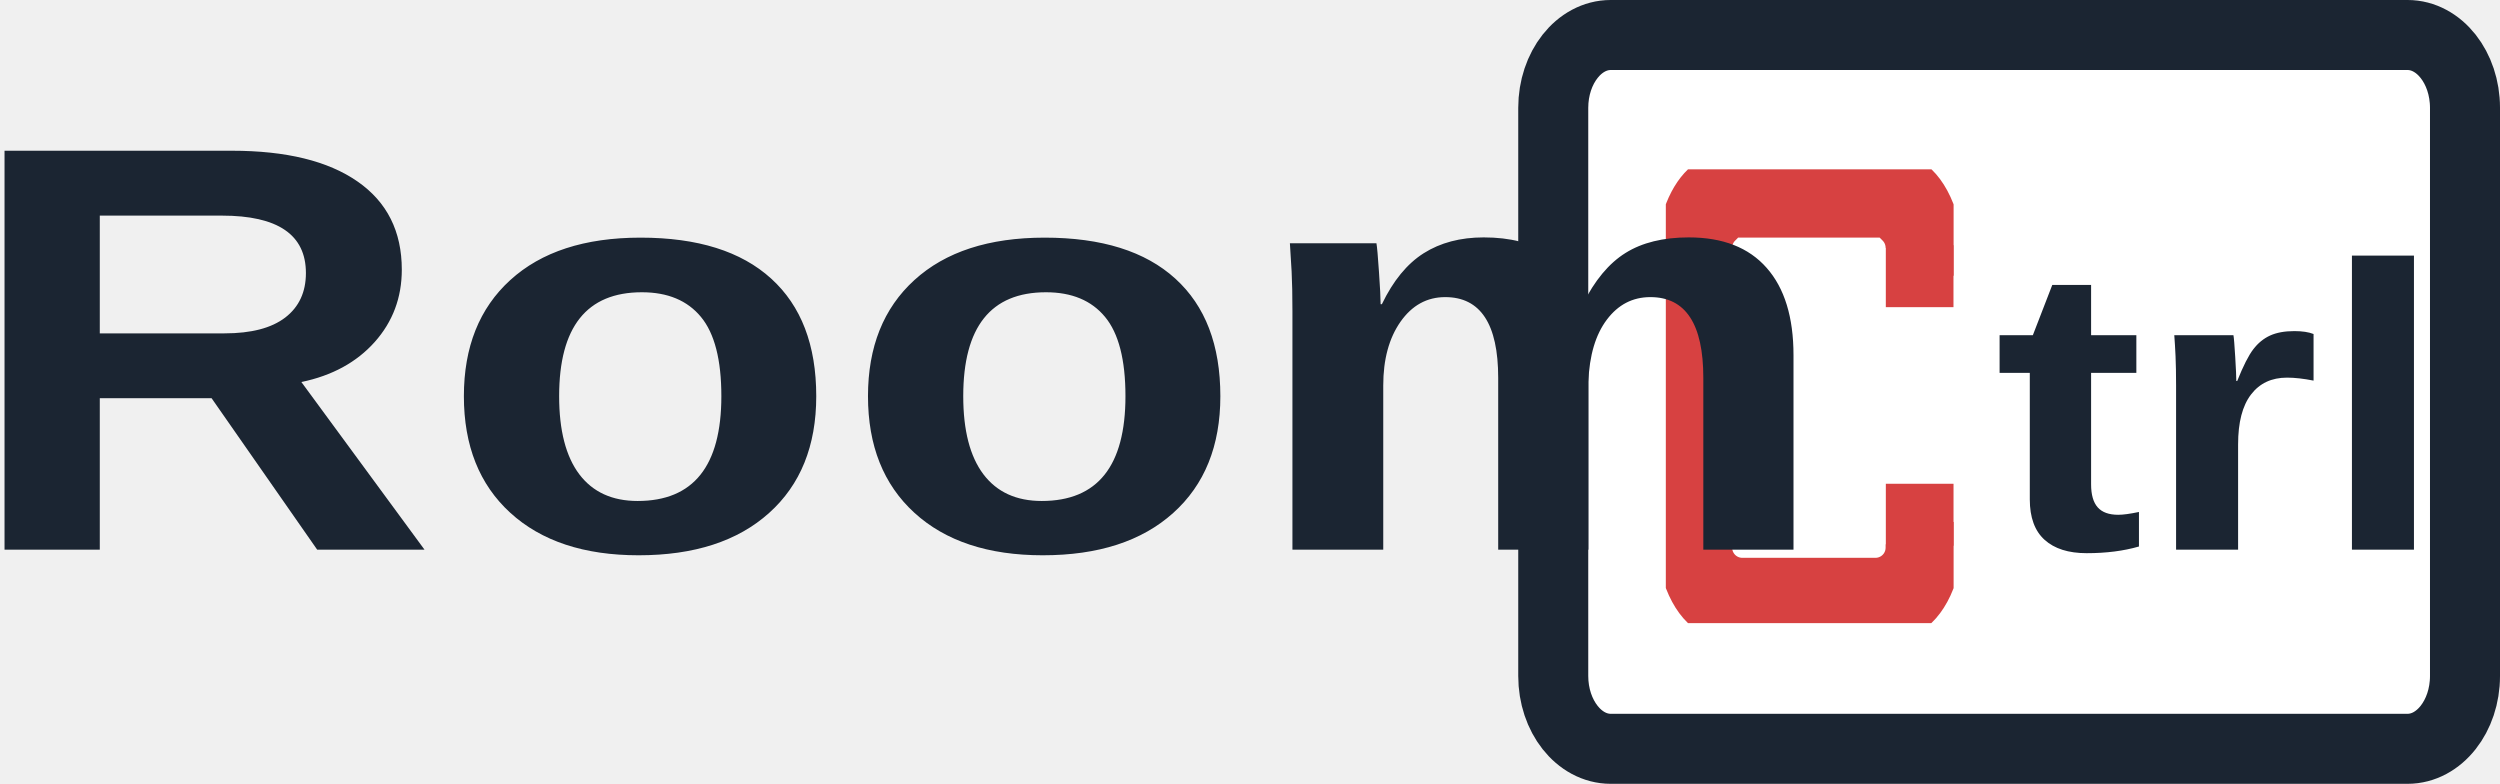
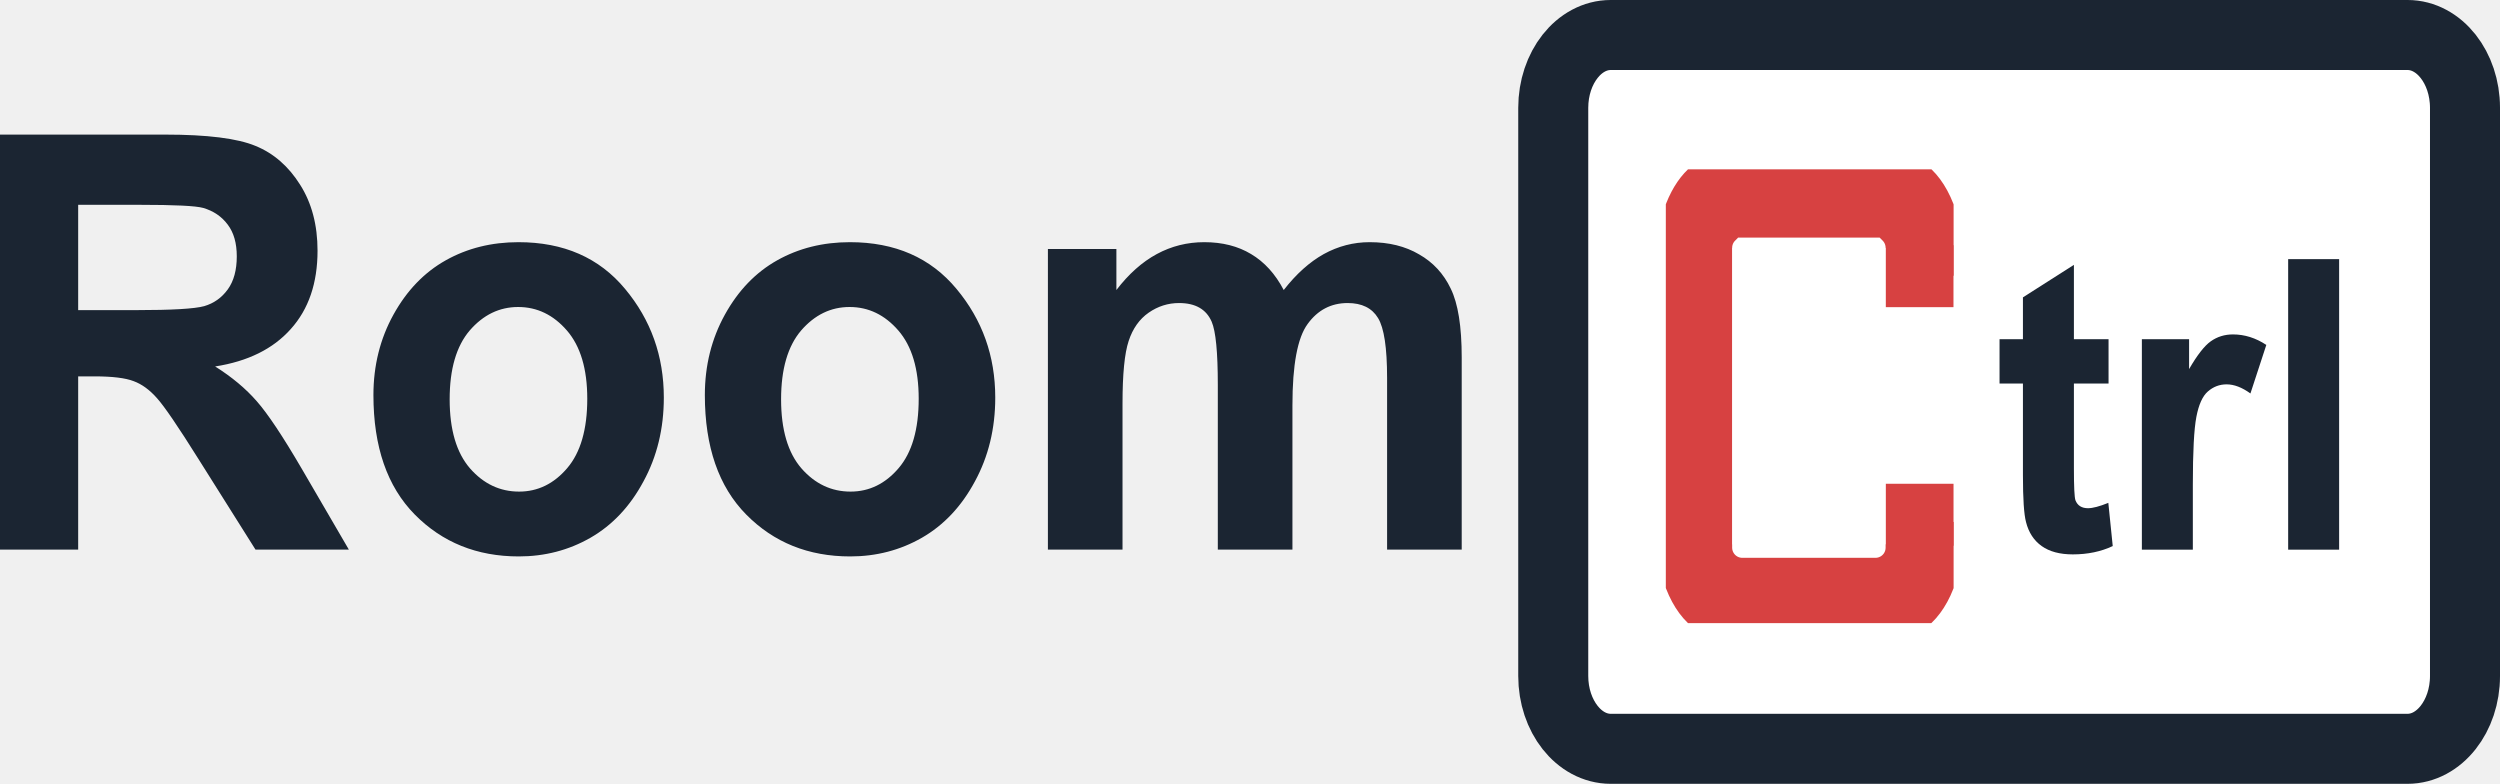
<svg xmlns="http://www.w3.org/2000/svg" width="459.926" height="144.199" viewBox="0 0 459.926 144.199" version="1.1" id="svg1">
  <defs id="defs1">
    <clipPath clipPathUnits="userSpaceOnUse" id="clipPath220">
      <path id="path221" style="fill:#ff0000;fill-opacity:1;fill-rule:nonzero;stroke:none;stroke-width:2.255" d="M 224.751,90.162 V 210.416 h 120.251 v -26.813 c -0.335,-0.016 -0.671,-0.013 -1.007,-0.014 h -2.147 -2.937 -2.595 -2.52 -2.901 -2.706 -1.384 c -0.09,0 -0.161,-0.013 -0.235,-0.022 h -0.137 -0.816 -0.767 -0.657 c -0.168,0.009 -0.334,0.009 -0.501,0.022 -0.035,0.003 -0.048,-0.009 -0.08,-0.009 -0.164,0.01 -0.327,0.022 -0.492,0.028 -0.141,0.006 -0.285,0.006 -0.426,0.009 -0.112,9.2e-4 -0.221,-2.3e-4 -0.333,0 -0.155,2.2e-4 -0.311,-3e-5 -0.466,0 -0.182,3e-5 -0.364,0 -0.546,0 h -0.563 -0.506 -0.138 c -0.118,0 -0.22,-0.011 -0.302,-0.031 -0.502,-0.01 -0.647,-0.245 -0.408,-0.383 -0.029,-0.05 -0.042,-0.103 0.005,-0.155 -0.779,-0.033 -1.559,-0.066 -2.338,-0.104 -0.829,-0.038 -1.658,-0.061 -2.489,-0.079 -2.935,-0.064 -2.927,-1.887 -0.169,-1.941 0.089,-10e-4 0.18,-10e-4 0.275,0 0.873,0.019 1.746,0.041 2.617,0.082 0.951,0.046 1.901,0.091 2.852,0.129 -0.026,-0.022 -0.057,-0.044 -0.08,-0.068 -0.64,-0.606 -0.554,-1.102 -0.648,-1.8 0.016,-0.21 0.032,-0.42 0.044,-0.63 -0.538,-0.308 -0.958,-0.835 -1.051,-1.604 -0.06,-0.491 -0.122,-0.98 -0.173,-1.471 -0.053,-0.861 -0.135,-1.722 -0.262,-2.58 -0.201,-1.419 -0.413,-2.838 -0.404,-4.265 -0.04,-1.601 -0.007,-3.201 0.005,-4.802 0.026,-1.924 0.067,-3.849 0.133,-5.773 0.068,-1.92 0.156,-3.839 0.231,-5.759 -1.693,0.273 -3.251,0.521 -5.74,0.934 -2.726,0.453 -7.888,1.309 -10.913,1.868 -1.705,0.315 -2.115,0.415 -3.513,0.726 -3.909,0.871 -5.045,-2.114 -1.136,-2.985 1.415,-0.315 1.836,-0.415 3.589,-0.74 3.103,-0.575 8.241,-1.434 11.077,-1.905 2.914,-0.484 4.778,-0.78 6.734,-1.094 0.082,-3.796 0.101,-7.592 0.155,-11.388 0.007,-0.444 0.023,-0.887 0.031,-1.331 -0.101,6.1e-4 -0.194,0.007 -0.297,0.006 -3.862,-0.053 -7.764,-0.021 -11.618,-0.248 -1.002,-0.059 -2.575,0.43 -2.994,-0.259 -1.331,-2.184 -1.003,-4.747 -1.504,-7.12 0.594,-0.167 1.172,-0.375 1.783,-0.501 0.967,-0.199 4.205,-0.504 4.897,-0.571 2.729,-0.265 5.462,-0.496 8.198,-0.717 -0.02,-0.006 -0.041,-0.011 -0.062,-0.017 0.067,-0.099 0.141,-0.197 0.217,-0.293 -0.095,-0.083 0.192,-0.213 0.266,-0.321 0.488,-0.702 0.893,-1.426 1.318,-2.144 -0.02,-0.785 -0.054,-1.57 -0.12,-2.355 h 0.005 c -0.084,-1.009 0.461,-1.643 1.189,-1.902 0.053,-0.098 0.082,-0.201 0.155,-0.293 -4.1e-4,-0.01 2.5e-4,-0.018 0,-0.028 -0.007,-0.239 0.094,-0.487 0.288,-0.692 0.05,-0.052 0.116,-0.1 0.173,-0.149 0.018,-0.011 0.045,-0.028 0.075,-0.045 h -0.306 c -0.698,0 -0.73,-0.405 -0.142,-0.47 0.076,-0.069 0.229,-0.122 0.457,-0.127 0.023,-4.2e-4 0.047,-5.3e-4 0.071,0 0.02,4.8e-4 0.042,-4.9e-4 0.062,0 0.145,0.004 0.29,0.01 0.435,0.017 0.171,0.007 0.343,0.009 0.515,0.009 h 0.67 0.803 0.838 0.554 c 0.137,0 0.25,0.016 0.337,0.042 0.074,0 0.148,-3e-5 0.222,0 0.066,0 0.129,-3e-5 0.195,0 0.074,0 0.148,-1.3e-4 0.222,0 0.081,1e-4 0.167,-6.5e-4 0.248,0 0.076,0 0.15,0.009 0.226,0.011 0.056,9.8e-4 0.112,0.006 0.169,0.006 h 0.129 0.115 0.151 0.137 0.005 c 0.016,0 0.035,-0.001 0.049,0 0.025,-0.004 0.044,-0.009 0.075,-0.009 1.269,0.041 2.541,0.038 3.811,0.045 1.844,0.01 3.688,0.018 5.532,0.02 1.645,10e-4 3.292,0.003 4.937,0.003 1.28,1.5e-4 2.557,-2.3e-4 3.837,0 h 0.413 V 90.162 Z M 329.175,175.88 c -0.02,0.001 -0.035,0.007 -0.053,0.011 -0.002,0.027 -0.016,0.052 -0.018,0.079 -0.002,0.025 0.07,-0.03 0.071,-0.053 1.4e-4,-0.013 -2e-4,-0.025 0,-0.037 z" />
    </clipPath>
    <clipPath clipPathUnits="userSpaceOnUse" id="clipPath222">
      <path id="path222" style="fill:#ff0000;fill-opacity:1;fill-rule:nonzero;stroke:none" d="M 310.557,206.078 V 350.277 H 491.172 V 206.078 Z m 69.238,51.787 c 0.476,4e-5 0.979,0.472 1.031,1.414 0.059,1.073 0.064,2.15 0.065,3.225 -0.047,2.604 -0.091,5.208 -0.117,7.812 -0.025,2.792 -0.03,5.585 -0.072,8.377 -0.029,1.924 -0.096,3.846 -0.139,5.77 -0.029,1.327 -0.047,2.653 -0.059,3.98 -0.005,1.096 -0.021,2.191 -0.004,3.287 -0.005,0.944 0.088,1.882 0.172,2.82 0.059,0.628 0.096,1.257 0.121,1.887 0.023,0.317 0.046,0.634 0.07,0.951 0.146,1.882 -1.755,2.028 -1.9,0.146 -0.026,-0.341 -0.054,-0.68 -0.076,-1.021 -0.023,-0.598 -0.059,-1.195 -0.115,-1.791 -0.088,-0.985 -0.182,-1.97 -0.178,-2.961 -0.018,-1.111 -0.003,-2.223 0.002,-3.334 0.012,-1.336 0.029,-2.672 0.059,-4.008 0.043,-1.919 0.112,-3.837 0.141,-5.756 0.042,-2.789 0.047,-5.578 0.072,-8.367 0.026,-2.598 0.068,-5.196 0.115,-7.793 -5e-4,-1.075 -0.008,-2.151 -0.064,-3.225 h 0.002 c -0.05,-0.942 0.399,-1.414 0.875,-1.414 z" />
    </clipPath>
  </defs>
  <g id="layer1" transform="translate(-31.24551,-206.0781)">
    <rect style="fill:#ffffff;fill-opacity:1;stroke:none;stroke-width:4.338;stroke-linecap:round;stroke-linejoin:round;stroke-miterlimit:2.1;stroke-dasharray:none;stroke-opacity:1" id="rect4" width="161" height="127" x="321" y="213" />
    <rect style="fill:none;fill-opacity:1;stroke:#1b2532;stroke-width:12.881;stroke-linecap:round;stroke-linejoin:round;stroke-dasharray:none;stroke-opacity:1;paint-order:normal" id="rect157" width="167.735" height="131.319" x="316.997" y="212.518" rx="10.577" ry="13.406" clip-path="url(#clipPath222)" />
    <path id="rect3" clip-path="url(#clipPath220)" style="fill:none;fill-opacity:1;stroke:#d74141;stroke-width:24.633;stroke-linecap:round;stroke-linejoin:round;stroke-dasharray:none;stroke-opacity:1;paint-order:stroke fill markers" d="m 320.232,98.688 c -22.752,0.025 -45.505,-0.008 -68.257,0.02 -2.97,0.069 -6.043,-0.307 -8.891,0.759 -5.076,1.716 -9.044,6.417 -9.655,11.773 -0.316,2.773 -0.06,5.568 -0.146,8.351 0.01,22.881 -0.029,45.764 0.028,68.645 0.257,6.296 5.146,12.069 11.338,13.298 3.004,0.625 6.087,0.236 9.128,0.347 23.009,-0.009 46.02,0.027 69.029,-0.027 6.304,-0.248 12.086,-5.145 13.316,-11.343 0.625,-3.034 0.232,-6.146 0.345,-9.216 -0.01,-22.998 0.029,-45.997 -0.028,-68.995 -0.276,-6.281 -5.16,-12.027 -11.336,-13.256 -1.598,-0.349 -3.242,-0.379 -4.871,-0.357 z" transform="matrix(0.4402901,0,0,0.6942512,238.7512,174.6296)" />
    <rect style="fill:#d74141;fill-opacity:1;stroke:none;stroke-width:15.23" id="rect1" width="55.684" height="6.944" x="251.622" y="-349.958" transform="rotate(90)" />
    <rect style="fill:#d74141;fill-opacity:1;stroke:none;stroke-width:9.246" id="rect1-8" width="11.399" height="12.502" x="295.076" y="-390.636" transform="rotate(90)" />
    <rect style="fill:#d74141;fill-opacity:1;stroke:none;stroke-width:9.246" id="rect1-8-5" width="11.399" height="12.502" x="251.188" y="-390.627" transform="rotate(90)" />
    <rect style="fill:#ffffff;fill-opacity:0;stroke:#ffffff;stroke-width:3.738;stroke-linejoin:miter;stroke-miterlimit:1.5;stroke-dasharray:none;stroke-opacity:1" id="rect2" width="24.496" height="55.171" x="351.778" y="251.662" rx="0.001" />
-     <text xml:space="preserve" style="font-style:normal;font-variant:normal;font-weight:bold;font-stretch:condensed;font-size:113.94px;font-family:Arial;-inkscape-font-specification:'Arial, Bold Condensed';font-variant-ligatures:normal;font-variant-caps:normal;font-variant-numeric:normal;font-variant-east-asian:normal;text-align:start;writing-mode:lr-tb;direction:ltr;text-anchor:start;fill:#1b2532;stroke-width:10.302" x="22.408" y="328.14" id="text2" transform="scale(1.068183,0.9361693)">
-       <tspan id="tspan2" x="22.408" y="328.14" style="stroke-width:10.302">Room</tspan>
-     </text>
-     <text xml:space="preserve" style="font-style:normal;font-variant:normal;font-weight:bold;font-stretch:condensed;font-size:78.787px;font-family:Arial;-inkscape-font-specification:'Arial, Bold Condensed';font-variant-ligatures:normal;font-variant-caps:normal;font-variant-numeric:normal;font-variant-east-asian:normal;text-align:start;writing-mode:lr-tb;direction:ltr;text-anchor:start;fill:#1b2532;stroke-width:10.176" x="377.268" y="324.148" id="text4" transform="scale(1.055187,0.9476989)">
-       <tspan id="tspan4" x="377.268" y="324.148" style="stroke-width:10.176">trl</tspan>
-     </text>
+     <path d="m 29.251,328.14 v -81.561 h 28.429 q 10.904,0 15.578,2.225 4.673,2.17 7.678,7.622 3.004,5.397 3.004,12.963 0,9.569 -4.618,15.411 -4.562,5.842 -13.019,7.344 4.34,3.116 7.177,6.843 2.837,3.672 7.733,13.241 l 8.123,15.912 H 73.258 L 63.466,310.392 q -5.285,-9.625 -7.177,-12.017 -1.892,-2.448 -4.006,-3.338 -2.114,-0.946 -6.787,-0.946 H 42.715 V 328.14 Z M 42.715,281.073 H 52.729 q 9.18,0 11.683,-0.779 2.504,-0.835 4.061,-3.282 1.558,-2.448 1.558,-6.509 0,-3.894 -1.558,-6.231 -1.558,-2.392 -4.228,-3.282 -1.892,-0.612 -10.96,-0.612 H 42.715 Z m 50.85,16.69 q 0,-8.679 3.449,-15.8 3.449,-7.121 9.013,-10.682 5.563,-3.561 12.518,-3.561 11.683,0 18.359,9.18 6.676,9.124 6.676,21.364 0,9.124 -3.505,16.468 -3.449,7.344 -9.124,11.071 -5.619,3.672 -12.351,3.672 -10.793,0 -17.914,-8.234 -7.121,-8.234 -7.121,-23.478 z m 13.13,0.835 q 0,8.957 3.505,13.575 3.505,4.562 8.456,4.562 4.84,0 8.29,-4.618 3.449,-4.618 3.449,-13.631 0,-8.79 -3.505,-13.408 -3.505,-4.618 -8.401,-4.618 -4.84,0 -8.345,4.618 -3.449,4.618 -3.449,13.519 z m 43.951,-0.835 q 0,-8.679 3.449,-15.8 3.449,-7.121 9.013,-10.682 5.563,-3.561 12.518,-3.561 11.683,0 18.359,9.18 6.676,9.124 6.676,21.364 0,9.124 -3.505,16.468 -3.449,7.344 -9.124,11.071 -5.619,3.672 -12.351,3.672 -10.793,0 -17.914,-8.234 -7.121,-8.234 -7.121,-23.478 z m 13.13,0.835 q 0,8.957 3.505,13.575 3.505,4.562 8.456,4.562 4.84,0 8.29,-4.618 3.449,-4.618 3.449,-13.631 0,-8.79 -3.505,-13.408 -3.505,-4.618 -8.401,-4.618 -4.84,0 -8.345,4.618 -3.449,4.618 -3.449,13.519 z m 45.954,-29.542 h 11.795 v 8.067 q 3.171,-4.729 6.954,-7.066 3.783,-2.337 8.178,-2.337 4.673,0 8.067,2.337 3.449,2.337 5.619,7.066 3.227,-4.729 6.899,-7.066 3.728,-2.337 7.9,-2.337 4.951,0 8.512,2.392 3.616,2.337 5.452,6.732 1.892,4.395 1.892,13.519 v 37.776 h -12.852 v -33.77 q 0,-8.846 -1.558,-11.739 -1.558,-2.949 -5.23,-2.949 -4.284,0 -6.899,4.117 -2.615,4.061 -2.615,15.967 v 28.374 h -12.852 v -32.379 q 0,-9.625 -1.057,-12.407 -1.391,-3.672 -5.619,-3.672 -2.837,0 -5.23,1.892 -2.392,1.892 -3.449,5.563 -1.057,3.616 -1.057,12.295 v 28.708 h -12.852 z" id="text2" style="font-weight:bold;font-stretch:condensed;font-size:113.94px;font-family:Arial;-inkscape-font-specification:'Arial, Bold Condensed';fill:#1b2532;stroke-width:10.302" transform="scale(1.068183,0.9361693)" aria-label="Room" />
+     <path d="m 397.234,283.292 v 8.617 h -6.04 v 16.465 q 0,5.347 0.269,6.194 0.539,1.539 2.193,1.539 1.231,0 3.539,-1.039 l 0.769,8.387 q -3.078,1.616 -6.963,1.616 -3.385,0 -5.424,-1.616 -2.039,-1.616 -2.731,-4.655 -0.539,-2.231 -0.539,-9.079 v -17.812 h -4.078 v -8.617 h 4.078 v -8.117 l 8.887,-6.309 v 14.426 z m 14.696,40.856 H 403.043 V 283.292 h 8.233 v 5.809 q 2.116,-4.078 3.77,-5.386 1.693,-1.346 3.886,-1.346 3.039,0 5.809,2.039 l -2.77,9.425 q -2.193,-1.77 -4.155,-1.77 -1.847,0 -3.27,1.385 -1.385,1.346 -2,4.924 -0.616,3.578 -0.616,13.157 z m 16.619,0 v -56.398 h 8.887 v 56.398 z" id="text4" style="font-weight:bold;font-stretch:condensed;font-size:78.787px;font-family:Arial;-inkscape-font-specification:'Arial, Bold Condensed';fill:#1b2532;stroke-width:10.176" transform="scale(1.055187,0.9476989)" aria-label="trl" />
  </g>
</svg>
